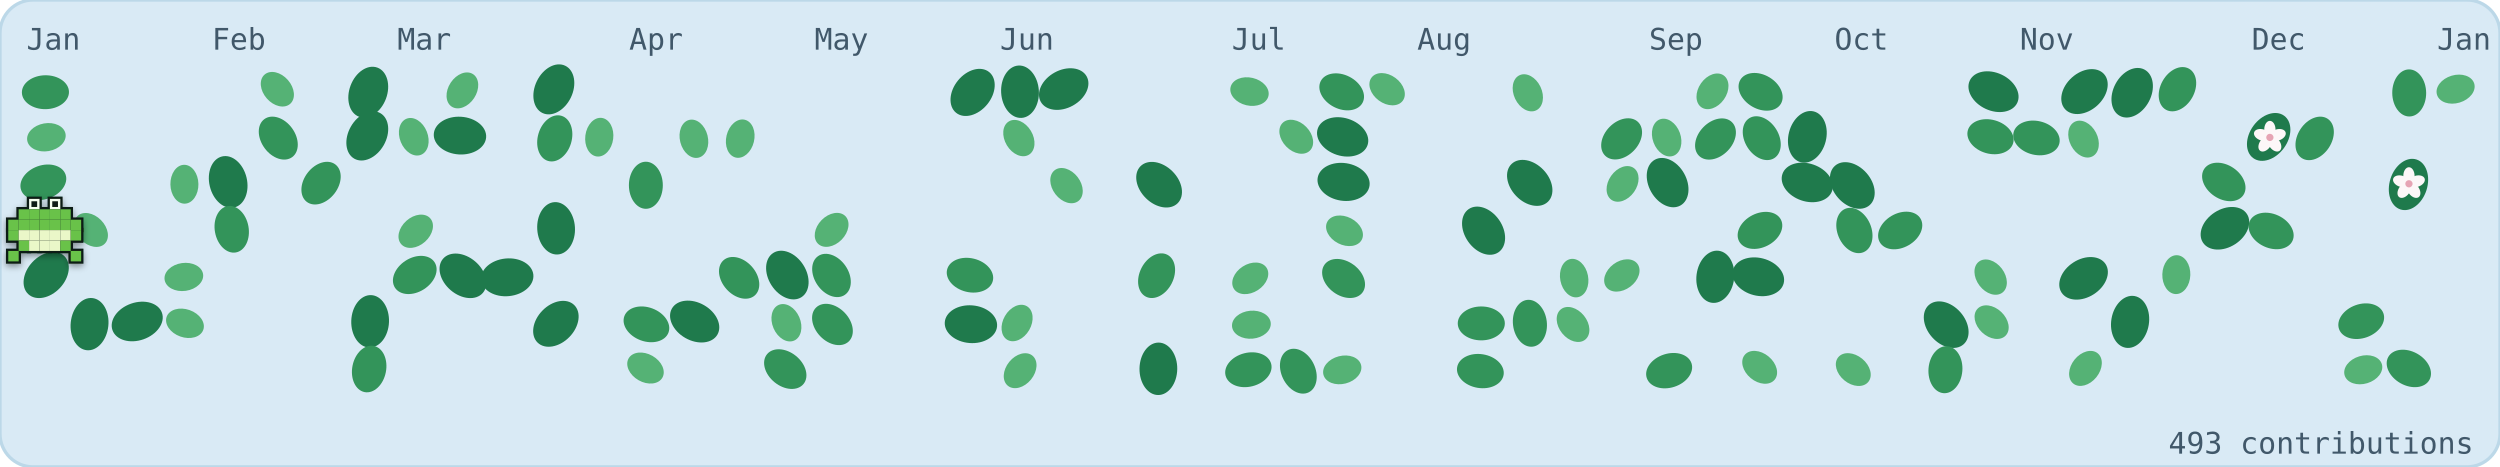
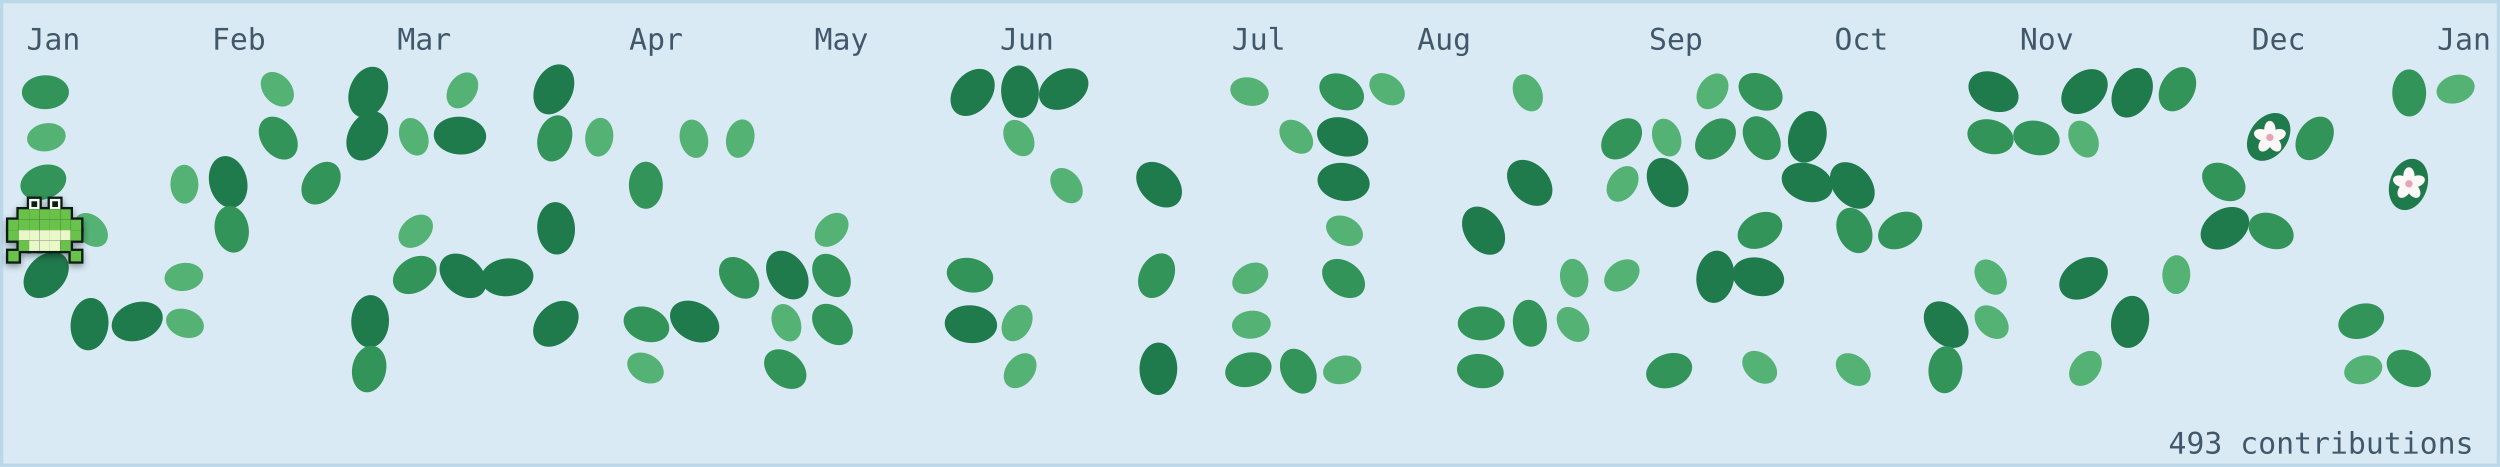
<svg xmlns="http://www.w3.org/2000/svg" width="755" height="141" viewBox="0 0 755 141" role="img" aria-labelledby="pond-title pond-desc">
-   <rect width="755" height="141" rx="10" fill="#d9eaf5" stroke="#bcd8e8" />
+   <rect x="0.5" y="0.5" width="754.0" height="140.0" fill="#d9eaf5" stroke="#bcd8e8" />
  <filter id="frog-shadow" x="-50%" y="-50%" width="200%" height="200%">
    <feDropShadow dx="0" dy="0.8" stdDeviation="0.9" flood-opacity="0.4" />
  </filter>
  <text x="8" y="15" font-family="monospace" font-size="9" fill="#41586a">Jan</text>
  <text x="64" y="15" font-family="monospace" font-size="9" fill="#41586a">Feb</text>
  <text x="120" y="15" font-family="monospace" font-size="9" fill="#41586a">Mar</text>
  <text x="190" y="15" font-family="monospace" font-size="9" fill="#41586a">Apr</text>
  <text x="246" y="15" font-family="monospace" font-size="9" fill="#41586a">May</text>
  <text x="302" y="15" font-family="monospace" font-size="9" fill="#41586a">Jun</text>
  <text x="372" y="15" font-family="monospace" font-size="9" fill="#41586a">Jul</text>
  <text x="428" y="15" font-family="monospace" font-size="9" fill="#41586a">Aug</text>
  <text x="498" y="15" font-family="monospace" font-size="9" fill="#41586a">Sep</text>
  <text x="554" y="15" font-family="monospace" font-size="9" fill="#41586a">Oct</text>
  <text x="610" y="15" font-family="monospace" font-size="9" fill="#41586a">Nov</text>
  <text x="680" y="15" font-family="monospace" font-size="9" fill="#41586a">Dec</text>
  <text x="736" y="15" font-family="monospace" font-size="9" fill="#41586a">Jan</text>
  <ellipse cx="13.72" cy="27.85" rx="7.11" ry="5.12" fill="#33945a" opacity="1" transform="rotate(179.2 13.72 27.85)" />
  <ellipse cx="14.01" cy="41.45" rx="5.87" ry="4.23" fill="#55b275" opacity="1" transform="rotate(170.0 14.01 41.45)" />
  <ellipse cx="13.09" cy="55.05" rx="7.11" ry="5.12" fill="#33945a" opacity="1" transform="rotate(160.8 13.09 55.05)" />
  <ellipse cx="13.66" cy="69.45" rx="7.92" ry="5.70" fill="#1f7a4c" opacity="1" transform="rotate(142.4 13.66 69.45)" />
  <ellipse cx="13.95" cy="83.05" rx="7.92" ry="5.70" fill="#1f7a4c" opacity="1" transform="rotate(133.2 13.95 83.05)" />
  <ellipse cx="27.49" cy="69.45" rx="5.87" ry="4.23" fill="#55b275" opacity="1" transform="rotate(225.3 27.49 69.45)" />
  <ellipse cx="27.04" cy="97.89" rx="7.92" ry="5.70" fill="#1f7a4c" opacity="1" transform="rotate(96.2 27.04 97.89)" />
  <ellipse cx="41.44" cy="97.09" rx="7.92" ry="5.70" fill="#1f7a4c" opacity="1" transform="rotate(160.7 41.44 97.09)" />
  <ellipse cx="55.69" cy="55.64" rx="5.87" ry="4.23" fill="#55b275" opacity="1" transform="rotate(89.0 55.69 55.64)" />
  <ellipse cx="55.52" cy="83.64" rx="5.87" ry="4.23" fill="#55b275" opacity="1" transform="rotate(172.0 55.52 83.64)" />
  <ellipse cx="55.86" cy="97.64" rx="5.87" ry="4.23" fill="#55b275" opacity="1" transform="rotate(199.6 55.86 97.64)" />
  <ellipse cx="68.91" cy="54.95" rx="7.92" ry="5.70" fill="#1f7a4c" opacity="1" transform="rotate(76.5 68.91 54.95)" />
  <ellipse cx="69.98" cy="69.24" rx="7.11" ry="5.12" fill="#33945a" opacity="1" transform="rotate(79.8 69.98 69.24)" />
  <ellipse cx="83.76" cy="26.95" rx="5.87" ry="4.23" fill="#55b275" opacity="1" transform="rotate(48.8 83.76 26.95)" />
  <ellipse cx="84.04" cy="41.71" rx="7.11" ry="5.12" fill="#33945a" opacity="1" transform="rotate(233.8 84.04 41.71)" />
  <ellipse cx="96.96" cy="55.31" rx="7.11" ry="5.12" fill="#33945a" opacity="1" transform="rotate(-52.5 96.96 55.31)" />
  <ellipse cx="111.21" cy="27.84" rx="7.92" ry="5.70" fill="#1f7a4c" opacity="1" transform="rotate(-69.4 111.21 27.84)" />
  <ellipse cx="110.92" cy="41.04" rx="7.92" ry="5.70" fill="#1f7a4c" opacity="1" transform="rotate(-60.2 110.92 41.04)" />
  <ellipse cx="111.78" cy="97.04" rx="7.92" ry="5.70" fill="#1f7a4c" opacity="1" transform="rotate(-87.9 111.78 97.04)" />
  <ellipse cx="111.49" cy="111.44" rx="7.11" ry="5.12" fill="#33945a" opacity="1" transform="rotate(-78.7 111.49 111.44)" />
  <ellipse cx="124.96" cy="41.30" rx="5.87" ry="4.23" fill="#55b275" opacity="1" transform="rotate(248.1 124.96 41.30)" />
  <ellipse cx="125.55" cy="69.84" rx="5.87" ry="4.23" fill="#55b275" opacity="1" transform="rotate(-41.8 125.55 69.84)" />
  <ellipse cx="125.26" cy="83.04" rx="7.11" ry="5.12" fill="#33945a" opacity="1" transform="rotate(-32.6 125.26 83.04)" />
  <ellipse cx="139.64" cy="27.30" rx="5.87" ry="4.23" fill="#55b275" opacity="1" transform="rotate(-56.6 139.64 27.30)" />
  <ellipse cx="138.91" cy="40.95" rx="7.92" ry="5.70" fill="#1f7a4c" opacity="1" transform="rotate(183.6 138.91 40.95)" />
  <ellipse cx="139.81" cy="83.30" rx="7.92" ry="5.70" fill="#1f7a4c" opacity="1" transform="rotate(220.5 139.81 83.30)" />
  <ellipse cx="153.19" cy="83.75" rx="7.92" ry="5.70" fill="#1f7a4c" opacity="1" transform="rotate(174.3 153.19 83.75)" />
  <ellipse cx="167.26" cy="26.99" rx="7.92" ry="5.70" fill="#1f7a4c" opacity="1" transform="rotate(-64.2 167.26 26.99)" />
  <ellipse cx="167.54" cy="41.79" rx="7.11" ry="5.12" fill="#33945a" opacity="1" transform="rotate(-73.4 167.54 41.79)" />
  <ellipse cx="167.94" cy="68.95" rx="7.92" ry="5.70" fill="#1f7a4c" opacity="1" transform="rotate(266.5 167.94 68.95)" />
  <ellipse cx="167.88" cy="97.79" rx="7.92" ry="5.70" fill="#1f7a4c" opacity="1" transform="rotate(-45.8 167.88 97.79)" />
  <ellipse cx="180.98" cy="41.43" rx="5.87" ry="4.23" fill="#55b275" opacity="1" transform="rotate(-82.7 180.98 41.43)" />
  <ellipse cx="195.05" cy="55.95" rx="7.11" ry="5.12" fill="#33945a" opacity="1" transform="rotate(89.9 195.05 55.95)" />
  <ellipse cx="195.22" cy="97.95" rx="7.11" ry="5.12" fill="#33945a" opacity="1" transform="rotate(200.5 195.22 97.95)" />
  <ellipse cx="194.94" cy="111.15" rx="5.87" ry="4.23" fill="#55b275" opacity="1" transform="rotate(209.7 194.94 111.15)" />
  <ellipse cx="209.56" cy="41.91" rx="5.87" ry="4.23" fill="#55b275" opacity="1" transform="rotate(255.9 209.56 41.91)" />
  <ellipse cx="209.79" cy="97.11" rx="7.92" ry="5.70" fill="#1f7a4c" opacity="1" transform="rotate(209.8 209.79 97.11)" />
  <ellipse cx="223.55" cy="41.87" rx="5.87" ry="4.23" fill="#55b275" opacity="1" transform="rotate(-76.4 223.55 41.87)" />
  <ellipse cx="223.22" cy="83.91" rx="7.11" ry="5.12" fill="#33945a" opacity="1" transform="rotate(228.2 223.22 83.91)" />
  <ellipse cx="237.78" cy="83.07" rx="7.92" ry="5.70" fill="#1f7a4c" opacity="1" transform="rotate(237.5 237.78 83.07)" />
  <ellipse cx="237.50" cy="97.47" rx="5.87" ry="4.23" fill="#55b275" opacity="1" transform="rotate(246.7 237.50 97.47)" />
  <ellipse cx="237.15" cy="111.47" rx="7.11" ry="5.12" fill="#33945a" opacity="1" transform="rotate(219.1 237.15 111.47)" />
  <ellipse cx="251.15" cy="69.42" rx="5.87" ry="4.23" fill="#55b275" opacity="1" transform="rotate(134.5 251.15 69.42)" />
  <ellipse cx="251.11" cy="83.19" rx="7.11" ry="5.12" fill="#33945a" opacity="1" transform="rotate(235.4 251.11 83.19)" />
  <ellipse cx="251.40" cy="97.99" rx="7.11" ry="5.12" fill="#33945a" opacity="1" transform="rotate(226.2 251.40 97.99)" />
  <ellipse cx="293.73" cy="27.91" rx="7.92" ry="5.70" fill="#1f7a4c" opacity="1" transform="rotate(-50.8 293.73 27.91)" />
  <ellipse cx="292.93" cy="83.11" rx="7.11" ry="5.12" fill="#33945a" opacity="1" transform="rotate(13.8 292.93 83.11)" />
  <ellipse cx="293.22" cy="97.91" rx="7.92" ry="5.70" fill="#1f7a4c" opacity="1" transform="rotate(4.5 293.22 97.91)" />
  <ellipse cx="308.04" cy="27.70" rx="7.92" ry="5.70" fill="#1f7a4c" opacity="1" transform="rotate(266.6 308.04 27.70)" />
  <ellipse cx="307.70" cy="41.70" rx="5.87" ry="4.23" fill="#55b275" opacity="1" transform="rotate(239.0 307.70 41.70)" />
  <ellipse cx="307.16" cy="97.55" rx="5.87" ry="4.23" fill="#55b275" opacity="1" transform="rotate(-60.0 307.16 97.55)" />
  <ellipse cx="308.08" cy="111.95" rx="5.87" ry="4.23" fill="#55b275" opacity="1" transform="rotate(-50.8 308.08 111.95)" />
  <ellipse cx="321.24" cy="26.90" rx="7.92" ry="5.70" fill="#1f7a4c" opacity="1" transform="rotate(-28.9 321.24 26.90)" />
  <ellipse cx="322.09" cy="56.06" rx="5.87" ry="4.23" fill="#55b275" opacity="1" transform="rotate(52.5 322.09 56.06)" />
  <ellipse cx="350.05" cy="55.78" rx="7.92" ry="5.70" fill="#1f7a4c" opacity="1" transform="rotate(44.7 350.05 55.78)" />
  <ellipse cx="349.29" cy="83.26" rx="7.11" ry="5.12" fill="#33945a" opacity="1" transform="rotate(117.0 349.29 83.26)" />
  <ellipse cx="349.83" cy="111.38" rx="7.92" ry="5.70" fill="#1f7a4c" opacity="1" transform="rotate(90.8 349.83 111.38)" />
  <ellipse cx="377.35" cy="27.66" rx="5.87" ry="4.23" fill="#55b275" opacity="1" transform="rotate(13.2 377.35 27.66)" />
  <ellipse cx="377.58" cy="84.06" rx="5.87" ry="4.23" fill="#55b275" opacity="1" transform="rotate(-32.9 377.58 84.06)" />
  <ellipse cx="377.92" cy="98.06" rx="5.87" ry="4.23" fill="#55b275" opacity="1" transform="rotate(-5.2 377.92 98.06)" />
  <ellipse cx="377.01" cy="111.66" rx="7.11" ry="5.12" fill="#33945a" opacity="1" transform="rotate(-14.4 377.01 111.66)" />
  <ellipse cx="391.47" cy="41.30" rx="5.87" ry="4.23" fill="#55b275" opacity="1" transform="rotate(225.6 391.47 41.30)" />
  <ellipse cx="392.10" cy="112.10" rx="7.11" ry="5.12" fill="#33945a" opacity="1" transform="rotate(244.1 392.10 112.10)" />
  <ellipse cx="405.19" cy="27.74" rx="7.11" ry="5.12" fill="#33945a" opacity="1" transform="rotate(207.1 405.19 27.74)" />
  <ellipse cx="405.48" cy="41.34" rx="7.92" ry="5.70" fill="#1f7a4c" opacity="1" transform="rotate(197.9 405.48 41.34)" />
  <ellipse cx="405.76" cy="54.94" rx="7.92" ry="5.70" fill="#1f7a4c" opacity="1" transform="rotate(188.7 405.76 54.94)" />
  <ellipse cx="406.04" cy="69.70" rx="5.87" ry="4.23" fill="#55b275" opacity="1" transform="rotate(207.2 406.04 69.70)" />
  <ellipse cx="405.76" cy="84.10" rx="7.11" ry="5.12" fill="#33945a" opacity="1" transform="rotate(216.4 405.76 84.10)" />
  <ellipse cx="405.36" cy="111.70" rx="5.87" ry="4.23" fill="#55b275" opacity="1" transform="rotate(-14.5 405.36 111.70)" />
  <ellipse cx="418.91" cy="26.94" rx="5.87" ry="4.23" fill="#55b275" opacity="1" transform="rotate(216.4 418.91 26.94)" />
  <ellipse cx="448.04" cy="69.67" rx="7.92" ry="5.70" fill="#1f7a4c" opacity="1" transform="rotate(235.3 448.04 69.67)" />
  <ellipse cx="447.35" cy="97.67" rx="7.11" ry="5.12" fill="#33945a" opacity="1" transform="rotate(180.0 447.35 97.67)" />
  <ellipse cx="447.07" cy="112.07" rx="7.11" ry="5.12" fill="#33945a" opacity="1" transform="rotate(189.2 447.07 112.07)" />
  <ellipse cx="461.40" cy="28.03" rx="5.87" ry="4.23" fill="#55b275" opacity="1" transform="rotate(244.6 461.40 28.03)" />
  <ellipse cx="461.98" cy="55.23" rx="7.92" ry="5.70" fill="#1f7a4c" opacity="1" transform="rotate(226.2 461.98 55.23)" />
  <ellipse cx="462.03" cy="97.63" rx="7.11" ry="5.12" fill="#33945a" opacity="1" transform="rotate(263.1 462.03 97.63)" />
  <ellipse cx="475.40" cy="83.99" rx="5.87" ry="4.23" fill="#55b275" opacity="1" transform="rotate(78.8 475.40 83.99)" />
  <ellipse cx="475.06" cy="97.99" rx="5.87" ry="4.23" fill="#55b275" opacity="1" transform="rotate(51.2 475.06 97.99)" />
  <ellipse cx="489.73" cy="41.94" rx="7.11" ry="5.12" fill="#33945a" opacity="1" transform="rotate(-45.7 489.73 41.94)" />
  <ellipse cx="490.02" cy="55.54" rx="5.87" ry="4.23" fill="#55b275" opacity="1" transform="rotate(-54.9 490.02 55.54)" />
  <ellipse cx="489.80" cy="83.19" rx="5.87" ry="4.23" fill="#55b275" opacity="1" transform="rotate(143.3 489.80 83.19)" />
  <ellipse cx="503.33" cy="41.55" rx="5.87" ry="4.23" fill="#55b275" opacity="1" transform="rotate(249.8 503.33 41.55)" />
  <ellipse cx="503.62" cy="55.15" rx="7.92" ry="5.70" fill="#1f7a4c" opacity="1" transform="rotate(240.6 503.62 55.15)" />
  <ellipse cx="504.08" cy="111.94" rx="7.11" ry="5.12" fill="#33945a" opacity="1" transform="rotate(-18.0 504.08 111.94)" />
  <ellipse cx="517.17" cy="27.58" rx="5.87" ry="4.23" fill="#55b275" opacity="1" transform="rotate(-55.0 517.17 27.58)" />
  <ellipse cx="518.08" cy="41.98" rx="7.11" ry="5.12" fill="#33945a" opacity="1" transform="rotate(-45.8 518.08 41.98)" />
  <ellipse cx="518.03" cy="83.59" rx="7.92" ry="5.70" fill="#1f7a4c" opacity="1" transform="rotate(-82.6 518.03 83.59)" />
  <ellipse cx="531.70" cy="27.73" rx="7.11" ry="5.12" fill="#33945a" opacity="1" transform="rotate(30.5 531.70 27.73)" />
  <ellipse cx="532.05" cy="41.73" rx="7.11" ry="5.12" fill="#33945a" opacity="1" transform="rotate(58.2 532.05 41.73)" />
  <ellipse cx="531.51" cy="69.58" rx="7.11" ry="5.12" fill="#33945a" opacity="1" transform="rotate(-27.3 531.51 69.58)" />
  <ellipse cx="531.00" cy="83.59" rx="7.92" ry="5.70" fill="#1f7a4c" opacity="1" transform="rotate(194.4 531.00 83.59)" />
  <ellipse cx="531.42" cy="110.93" rx="5.87" ry="4.23" fill="#55b275" opacity="1" transform="rotate(39.7 531.42 110.93)" />
  <ellipse cx="545.82" cy="41.33" rx="7.92" ry="5.70" fill="#1f7a4c" opacity="1" transform="rotate(104.3 545.82 41.33)" />
  <ellipse cx="545.79" cy="55.10" rx="7.92" ry="5.70" fill="#1f7a4c" opacity="1" transform="rotate(18.9 545.79 55.10)" />
  <ellipse cx="559.40" cy="56.01" rx="7.92" ry="5.70" fill="#1f7a4c" opacity="1" transform="rotate(48.6 559.40 56.01)" />
  <ellipse cx="560.03" cy="69.61" rx="7.11" ry="5.12" fill="#33945a" opacity="1" transform="rotate(67.0 560.03 69.61)" />
  <ellipse cx="559.69" cy="111.61" rx="5.87" ry="4.23" fill="#55b275" opacity="1" transform="rotate(39.4 559.69 111.61)" />
  <ellipse cx="573.86" cy="69.61" rx="7.11" ry="5.12" fill="#33945a" opacity="1" transform="rotate(150.0 573.86 69.61)" />
  <ellipse cx="587.75" cy="98.05" rx="7.92" ry="5.70" fill="#1f7a4c" opacity="1" transform="rotate(48.5 587.75 98.05)" />
  <ellipse cx="587.52" cy="111.65" rx="7.11" ry="5.12" fill="#33945a" opacity="1" transform="rotate(94.6 587.52 111.65)" />
  <ellipse cx="602.04" cy="27.69" rx="7.92" ry="5.70" fill="#1f7a4c" opacity="1" transform="rotate(205.1 602.04 27.69)" />
  <ellipse cx="601.13" cy="41.29" rx="7.11" ry="5.12" fill="#33945a" opacity="1" transform="rotate(195.9 601.13 41.29)" />
  <ellipse cx="601.18" cy="83.69" rx="5.87" ry="4.23" fill="#55b275" opacity="1" transform="rotate(232.8 601.18 83.69)" />
  <ellipse cx="601.47" cy="97.29" rx="5.87" ry="4.23" fill="#55b275" opacity="1" transform="rotate(223.6 601.47 97.29)" />
  <ellipse cx="615.01" cy="41.66" rx="7.11" ry="5.12" fill="#33945a" opacity="1" transform="rotate(13.3 615.01 41.66)" />
  <ellipse cx="629.52" cy="27.66" rx="7.92" ry="5.70" fill="#1f7a4c" opacity="1" transform="rotate(-42.0 629.52 27.66)" />
  <ellipse cx="629.23" cy="42.01" rx="5.87" ry="4.23" fill="#55b275" opacity="1" transform="rotate(242.7 629.23 42.01)" />
  <ellipse cx="629.24" cy="84.06" rx="7.92" ry="5.70" fill="#1f7a4c" opacity="1" transform="rotate(-32.8 629.24 84.06)" />
  <ellipse cx="629.81" cy="111.26" rx="5.87" ry="4.23" fill="#55b275" opacity="1" transform="rotate(-51.2 629.81 111.26)" />
  <ellipse cx="643.92" cy="28.01" rx="7.92" ry="5.70" fill="#1f7a4c" opacity="1" transform="rotate(-62.0 643.92 28.01)" />
  <ellipse cx="643.29" cy="97.21" rx="7.92" ry="5.70" fill="#1f7a4c" opacity="1" transform="rotate(-80.5 643.29 97.21)" />
  <ellipse cx="657.59" cy="26.94" rx="7.11" ry="5.12" fill="#33945a" opacity="1" transform="rotate(-60.6 657.59 26.94)" />
  <ellipse cx="657.25" cy="82.94" rx="5.87" ry="4.23" fill="#55b275" opacity="1" transform="rotate(-88.2 657.25 82.94)" />
  <ellipse cx="671.59" cy="54.95" rx="7.11" ry="5.12" fill="#33945a" opacity="1" transform="rotate(213.9 671.59 54.95)" />
  <ellipse cx="671.93" cy="68.94" rx="7.92" ry="5.70" fill="#1f7a4c" opacity="1" transform="rotate(-32.9 671.93 68.94)" />
  <ellipse cx="685.14" cy="41.35" rx="7.92" ry="5.70" fill="#1f7a4c" opacity="1" transform="rotate(-53.9 685.14 41.35)" />
  <ellipse cx="685.88" cy="69.75" rx="7.11" ry="5.12" fill="#33945a" opacity="1" transform="rotate(204.7 685.88 69.75)" />
  <ellipse cx="699.03" cy="41.80" rx="7.11" ry="5.12" fill="#33945a" opacity="1" transform="rotate(123.4 699.03 41.80)" />
  <ellipse cx="713.09" cy="97.00" rx="7.11" ry="5.12" fill="#33945a" opacity="1" transform="rotate(160.3 713.09 97.00)" />
  <ellipse cx="713.70" cy="111.67" rx="5.87" ry="4.23" fill="#55b275" opacity="1" transform="rotate(-16.9 713.70 111.67)" />
  <ellipse cx="727.58" cy="28.07" rx="7.11" ry="5.12" fill="#33945a" opacity="1" transform="rotate(269.4 727.58 28.07)" />
  <ellipse cx="727.36" cy="55.71" rx="7.92" ry="5.70" fill="#1f7a4c" opacity="1" transform="rotate(-72.3 727.36 55.71)" />
  <ellipse cx="727.47" cy="111.27" rx="7.11" ry="5.12" fill="#33945a" opacity="1" transform="rotate(29.2 727.47 111.27)" />
  <ellipse cx="741.59" cy="26.92" rx="5.87" ry="4.23" fill="#55b275" opacity="1" transform="rotate(-16.7 741.59 26.92)" />
  <g>
    <ellipse cx="685.50" cy="39.10" rx="1.7" ry="2.6" fill="#fdf7f8" transform="rotate(0.0 685.50 39.10)" />
    <ellipse cx="687.78" cy="40.76" rx="1.7" ry="2.6" fill="#fdf7f8" transform="rotate(72.0 687.78 40.76)" />
    <ellipse cx="686.91" cy="43.44" rx="1.7" ry="2.6" fill="#fdf7f8" transform="rotate(144.0 686.91 43.44)" />
    <ellipse cx="684.09" cy="43.44" rx="1.7" ry="2.6" fill="#fdf7f8" transform="rotate(216.0 684.09 43.44)" />
    <ellipse cx="683.22" cy="40.76" rx="1.7" ry="2.6" fill="#fdf7f8" transform="rotate(288.0 683.22 40.76)" />
    <circle cx="685.50" cy="41.50" r="1.1" fill="#e6a4b4" />
  </g>
  <g>
    <ellipse cx="727.50" cy="53.10" rx="1.7" ry="2.6" fill="#fdf7f8" transform="rotate(0.0 727.50 53.10)" />
    <ellipse cx="729.78" cy="54.76" rx="1.7" ry="2.6" fill="#fdf7f8" transform="rotate(72.0 729.78 54.76)" />
    <ellipse cx="728.91" cy="57.44" rx="1.7" ry="2.6" fill="#fdf7f8" transform="rotate(144.0 728.91 57.44)" />
    <ellipse cx="726.09" cy="57.44" rx="1.7" ry="2.6" fill="#fdf7f8" transform="rotate(216.0 726.09 57.44)" />
    <ellipse cx="725.22" cy="54.76" rx="1.7" ry="2.6" fill="#fdf7f8" transform="rotate(288.0 725.22 54.76)" />
    <circle cx="727.50" cy="55.50" r="1.1" fill="#e6a4b4" />
  </g>
  <g class="still-frog" filter="url(#frog-shadow)" transform="translate(13.5 69.5)">
    <rect x="-5.41" y="-10.13" width="4.54" height="4.54" fill="#101f16" />
    <rect x="0.87" y="-10.13" width="4.54" height="4.54" fill="#101f16" />
    <rect x="-8.56" y="-6.99" width="4.54" height="4.54" fill="#101f16" />
    <rect x="-5.41" y="-6.99" width="4.54" height="4.54" fill="#101f16" />
    <rect x="-2.27" y="-6.99" width="4.54" height="4.54" fill="#101f16" />
    <rect x="0.87" y="-6.99" width="4.54" height="4.54" fill="#101f16" />
    <rect x="4.01" y="-6.99" width="4.54" height="4.54" fill="#101f16" />
    <rect x="-11.70" y="-3.84" width="4.54" height="4.54" fill="#101f16" />
    <rect x="-8.56" y="-3.84" width="4.54" height="4.54" fill="#101f16" />
    <rect x="-5.41" y="-3.84" width="4.54" height="4.54" fill="#101f16" />
    <rect x="-2.27" y="-3.84" width="4.54" height="4.54" fill="#101f16" />
    <rect x="0.87" y="-3.84" width="4.54" height="4.54" fill="#101f16" />
    <rect x="4.01" y="-3.84" width="4.54" height="4.54" fill="#101f16" />
    <rect x="7.16" y="-3.84" width="4.54" height="4.54" fill="#101f16" />
    <rect x="-11.70" y="-0.70" width="4.54" height="4.54" fill="#101f16" />
    <rect x="-8.56" y="-0.70" width="4.54" height="4.54" fill="#101f16" />
    <rect x="-5.41" y="-0.70" width="4.54" height="4.54" fill="#101f16" />
    <rect x="-2.27" y="-0.70" width="4.54" height="4.54" fill="#101f16" />
    <rect x="0.87" y="-0.70" width="4.54" height="4.54" fill="#101f16" />
    <rect x="4.01" y="-0.70" width="4.54" height="4.54" fill="#101f16" />
    <rect x="7.16" y="-0.70" width="4.54" height="4.54" fill="#101f16" />
    <rect x="-8.56" y="2.44" width="4.54" height="4.54" fill="#101f16" />
    <rect x="-5.41" y="2.44" width="4.54" height="4.54" fill="#101f16" />
    <rect x="-2.27" y="2.44" width="4.54" height="4.54" fill="#101f16" />
    <rect x="0.87" y="2.44" width="4.54" height="4.54" fill="#101f16" />
    <rect x="4.01" y="2.44" width="4.54" height="4.54" fill="#101f16" />
    <rect x="-11.70" y="5.59" width="4.54" height="4.54" fill="#101f16" />
    <rect x="7.16" y="5.59" width="4.54" height="4.54" fill="#101f16" />
    <rect x="-4.71" y="-9.43" width="3.143" height="3.143" fill="#f5fff0" />
    <rect x="-4.01" y="-8.72" width="1.73" height="1.73" fill="#101f16" />
    <rect x="1.57" y="-9.43" width="3.143" height="3.143" fill="#f5fff0" />
    <rect x="2.28" y="-8.72" width="1.73" height="1.73" fill="#101f16" />
    <rect x="-7.86" y="-6.29" width="3.143" height="3.143" fill="#69c24a" />
    <rect x="-4.71" y="-6.29" width="3.143" height="3.143" fill="#69c24a" />
    <rect x="-1.57" y="-6.29" width="3.143" height="3.143" fill="#69c24a" />
    <rect x="1.57" y="-6.29" width="3.143" height="3.143" fill="#69c24a" />
    <rect x="4.71" y="-6.29" width="3.143" height="3.143" fill="#69c24a" />
    <rect x="-11.00" y="-3.14" width="3.143" height="3.143" fill="#69c24a" />
    <rect x="-7.86" y="-3.14" width="3.143" height="3.143" fill="#69c24a" />
    <rect x="-4.71" y="-3.14" width="3.143" height="3.143" fill="#69c24a" />
    <rect x="-1.57" y="-3.14" width="3.143" height="3.143" fill="#69c24a" />
    <rect x="1.57" y="-3.14" width="3.143" height="3.143" fill="#69c24a" />
    <rect x="4.71" y="-3.14" width="3.143" height="3.143" fill="#69c24a" />
    <rect x="7.86" y="-3.14" width="3.143" height="3.143" fill="#69c24a" />
    <rect x="-11.00" y="0.00" width="3.143" height="3.143" fill="#69c24a" />
    <rect x="-7.86" y="0.00" width="3.143" height="3.143" fill="#eaf7c8" />
    <rect x="-4.71" y="0.00" width="3.143" height="3.143" fill="#eaf7c8" />
    <rect x="-1.57" y="0.00" width="3.143" height="3.143" fill="#eaf7c8" />
    <rect x="1.57" y="0.00" width="3.143" height="3.143" fill="#eaf7c8" />
    <rect x="4.71" y="0.00" width="3.143" height="3.143" fill="#eaf7c8" />
    <rect x="7.86" y="0.00" width="3.143" height="3.143" fill="#69c24a" />
    <rect x="-7.86" y="3.14" width="3.143" height="3.143" fill="#69c24a" />
    <rect x="-4.71" y="3.14" width="3.143" height="3.143" fill="#eaf7c8" />
    <rect x="-1.57" y="3.14" width="3.143" height="3.143" fill="#eaf7c8" />
    <rect x="1.57" y="3.14" width="3.143" height="3.143" fill="#eaf7c8" />
    <rect x="4.71" y="3.14" width="3.143" height="3.143" fill="#69c24a" />
    <rect x="-11.00" y="6.29" width="3.143" height="3.143" fill="#69c24a" />
    <rect x="7.86" y="6.29" width="3.143" height="3.143" fill="#69c24a" />
  </g>
  <text x="747" y="137" text-anchor="end" font-family="monospace" font-size="9" fill="#41586a">493 contributions</text>
</svg>
